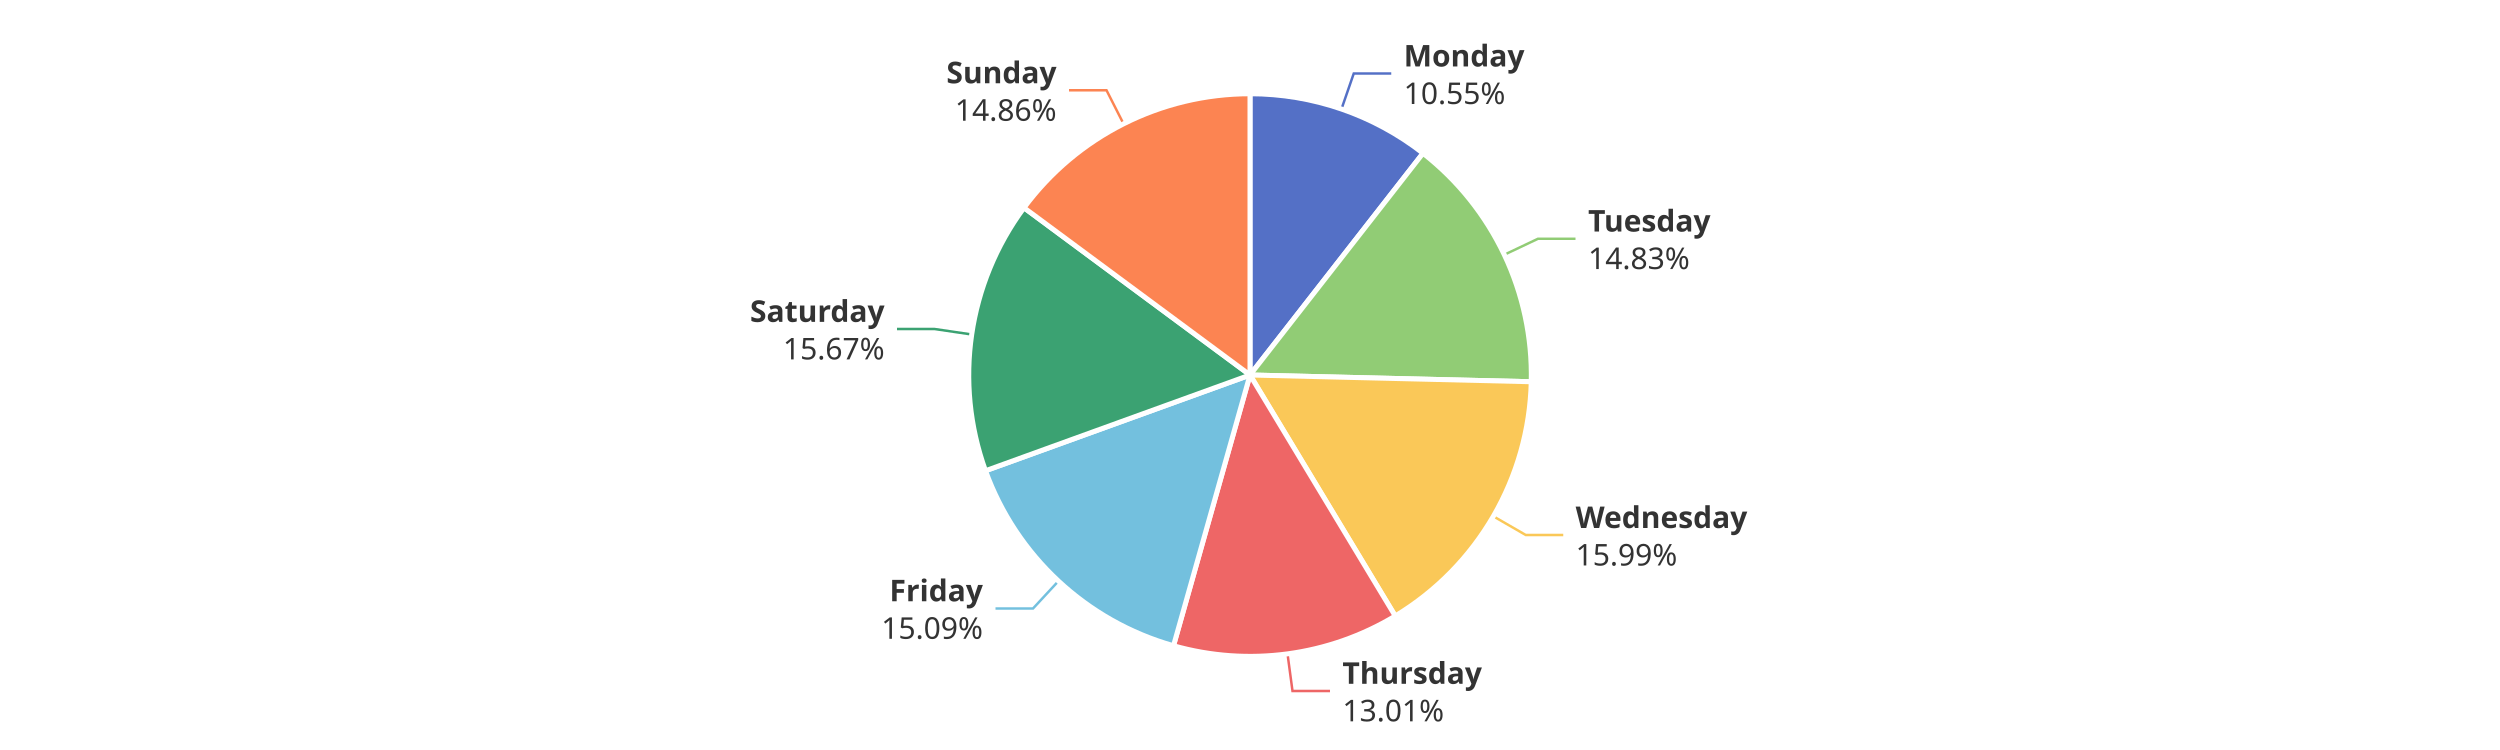
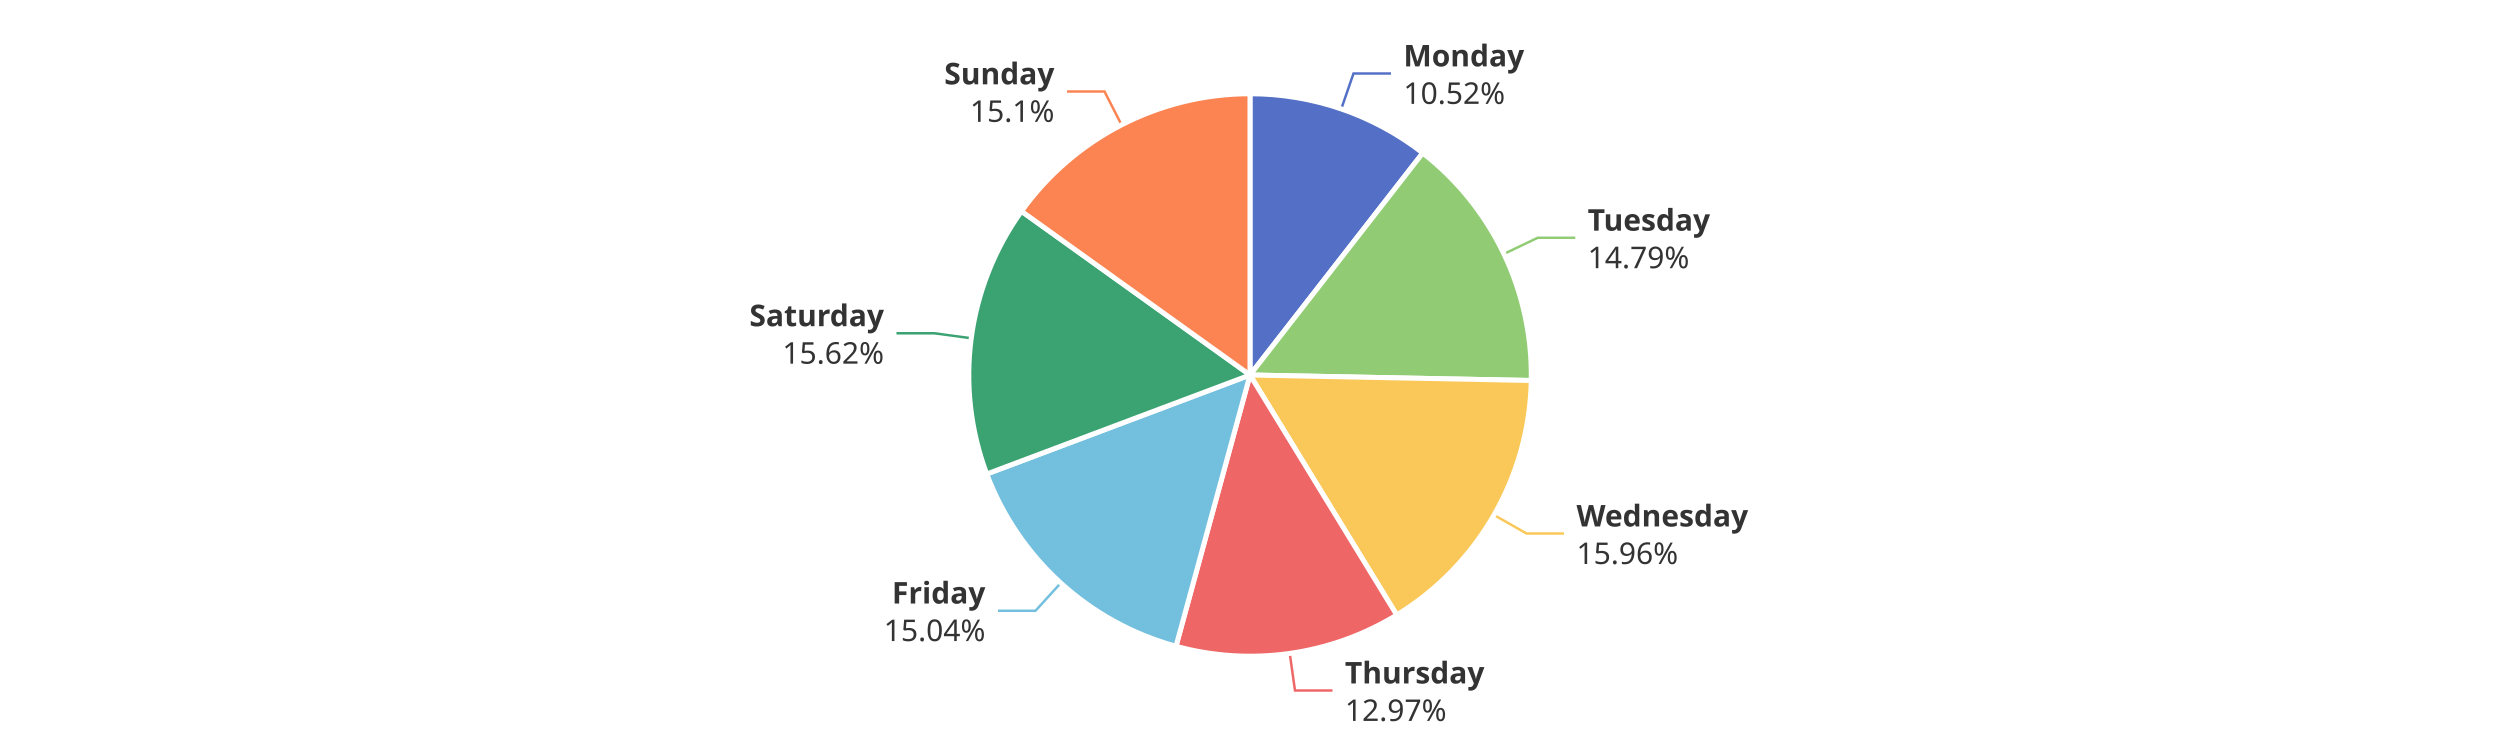
<svg xmlns="http://www.w3.org/2000/svg" width="1000" height="300" version="1.1" baseProfile="full" viewBox="0 0 1000 300">
  <rect width="1000" height="300" x="0" y="0" id="0" fill="#ffffff" />
-   <polyline points="536.6 43.6 541.5 29.4 556.5 29.4" fill="none" stroke="#5470c6" />
-   <polyline points="601.7 101.9 615.2 95.5 630.2 95.5" fill="none" stroke="#91cc75" />
-   <polyline points="597.3 206.5 610.3 214 625.3 214" fill="none" stroke="#fac858" />
-   <polyline points="515 261.5 517 276.4 532 276.4" fill="none" stroke="#ee6666" />
-   <polyline points="423.4 232.4 413.2 243.4 398.2 243.4" fill="none" stroke="#73c0de" />
-   <polyline points="388.7 133.8 373.8 131.6 358.8 131.6" fill="none" stroke="#3ba272" />
-   <polyline points="449.4 49.5 442.6 36.1 427.6 36.1" fill="none" stroke="#fc8452" />
-   <path d="M500 37.5A112.5 112.5 0 0 1 569.2 61.3L500 150Z" fill="#5470c6" stroke="#fff" stroke-width="2" stroke-linejoin="round" />
-   <path d="M569.2 61.3A112.5 112.5 0 0 1 612.5 152.7L500 150Z" fill="#91cc75" stroke="#fff" stroke-width="2" stroke-linejoin="round" />
-   <path d="M612.5 152.7A112.5 112.5 0 0 1 558.1 246.4L500 150Z" fill="#fac858" stroke="#fff" stroke-width="2" stroke-linejoin="round" />
-   <path d="M558.1 246.4A112.5 112.5 0 0 1 469.4 258.3L500 150Z" fill="#ee6666" stroke="#fff" stroke-width="2" stroke-linejoin="round" />
-   <path d="M469.4 258.3A112.5 112.5 0 0 1 394.2 188.3L500 150Z" fill="#73c0de" stroke="#fff" stroke-width="2" stroke-linejoin="round" />
-   <path d="M394.2 188.3A112.5 112.5 0 0 1 409.6 83.1L500 150Z" fill="#3ba272" stroke="#fff" stroke-width="2" stroke-linejoin="round" />
-   <path d="M409.6 83.1A112.5 112.5 0 0 1 500 37.5L500 150Z" fill="#fc8452" stroke="#fff" stroke-width="2" stroke-linejoin="round" />
-   <path d="M0 -15l42.8 0l0 30l-42.8 0Z" transform="translate(561.4889 29.4391)" fill="none" />
-   <text dominant-baseline="central" text-anchor="start" style="font-size:12px;font-family:sans-serif;font-weight:bold;" y="-7.5" transform="translate(561.4889 29.4391)" fill="#333" stroke="rgb(255,255,255)" stroke-width="2" paint-order="stroke" stroke-miterlimit="2">Monday</text>
-   <text dominant-baseline="central" text-anchor="start" style="font-size:12px;font-family:sans-serif;" y="7.5" transform="translate(561.4889 29.4391)" fill="#333" stroke="rgb(255,255,255)" stroke-width="2" paint-order="stroke" stroke-miterlimit="2">10.55%</text>
-   <path d="M0 -15l46.2 0l0 30l-46.2 0Z" transform="translate(635.2458 95.4596)" fill="none" />
-   <text dominant-baseline="central" text-anchor="start" style="font-size:12px;font-family:sans-serif;font-weight:bold;" y="-7.5" transform="translate(635.2458 95.4596)" fill="#333" stroke="rgb(255,255,255)" stroke-width="2" paint-order="stroke" stroke-miterlimit="2">Tuesday</text>
-   <text dominant-baseline="central" text-anchor="start" style="font-size:12px;font-family:sans-serif;" y="7.5" transform="translate(635.2458 95.4596)" fill="#333" stroke="rgb(255,255,255)" stroke-width="2" paint-order="stroke" stroke-miterlimit="2">14.83%</text>
-   <path d="M0 -15l63.6 0l0 30l-63.6 0Z" transform="translate(630.251 214.0389)" fill="none" />
-   <text dominant-baseline="central" text-anchor="start" style="font-size:12px;font-family:sans-serif;font-weight:bold;" y="-7.5" transform="translate(630.251 214.0389)" fill="#333" stroke="rgb(255,255,255)" stroke-width="2" paint-order="stroke" stroke-miterlimit="2">Wednesday</text>
-   <text dominant-baseline="central" text-anchor="start" style="font-size:12px;font-family:sans-serif;" y="7.5" transform="translate(630.251 214.0389)" fill="#333" stroke="rgb(255,255,255)" stroke-width="2" paint-order="stroke" stroke-miterlimit="2">15.99%</text>
-   <path d="M0 -15l50.2 0l0 30l-50.2 0Z" transform="translate(536.973 276.3652)" fill="none" />
-   <text dominant-baseline="central" text-anchor="start" style="font-size:12px;font-family:sans-serif;font-weight:bold;" y="-7.5" transform="translate(536.973 276.3652)" fill="#333" stroke="rgb(255,255,255)" stroke-width="2" paint-order="stroke" stroke-miterlimit="2">Thursday</text>
-   <text dominant-baseline="central" text-anchor="start" style="font-size:12px;font-family:sans-serif;" y="7.5" transform="translate(536.973 276.3652)" fill="#333" stroke="rgb(255,255,255)" stroke-width="2" paint-order="stroke" stroke-miterlimit="2">13.01%</text>
-   <path d="M-40.9 -15l40.9 0l0 30l-40.9 0Z" transform="translate(393.1592 243.3538)" fill="none" />
-   <text dominant-baseline="central" text-anchor="end" style="font-size:12px;font-family:sans-serif;font-weight:bold;" y="-7.5" transform="translate(393.1592 243.3538)" fill="#333" stroke="rgb(255,255,255)" stroke-width="2" paint-order="stroke" stroke-miterlimit="2">Friday</text>
-   <text dominant-baseline="central" text-anchor="end" style="font-size:12px;font-family:sans-serif;" y="7.5" transform="translate(393.1592 243.3538)" fill="#333" stroke="rgb(255,255,255)" stroke-width="2" paint-order="stroke" stroke-miterlimit="2">15.09%</text>
-   <path d="M-48.2 -15l48.2 0l0 30l-48.2 0Z" transform="translate(353.8348 131.599)" fill="none" />
-   <text dominant-baseline="central" text-anchor="end" style="font-size:12px;font-family:sans-serif;font-weight:bold;" y="-7.5" transform="translate(353.8348 131.599)" fill="#333" stroke="rgb(255,255,255)" stroke-width="2" paint-order="stroke" stroke-miterlimit="2">Saturday</text>
-   <text dominant-baseline="central" text-anchor="end" style="font-size:12px;font-family:sans-serif;" y="7.5" transform="translate(353.8348 131.599)" fill="#333" stroke="rgb(255,255,255)" stroke-width="2" paint-order="stroke" stroke-miterlimit="2">15.67%</text>
-   <path d="M-40.9 -15l40.9 0l0 30l-40.9 0Z" transform="translate(422.6164 36.1432)" fill="none" />
-   <text dominant-baseline="central" text-anchor="end" style="font-size:12px;font-family:sans-serif;font-weight:bold;" y="-7.5" transform="translate(422.6164 36.1432)" fill="#333" stroke="rgb(255,255,255)" stroke-width="2" paint-order="stroke" stroke-miterlimit="2">Sunday</text>
-   <text dominant-baseline="central" text-anchor="end" style="font-size:12px;font-family:sans-serif;" y="7.5" transform="translate(422.6164 36.1432)" fill="#333" stroke="rgb(255,255,255)" stroke-width="2" paint-order="stroke" stroke-miterlimit="2">14.86%</text>
+   <polyline points="536.5 43.6 541.4 29.4 556.4 29.4" fill="none" stroke="#5470c6" />
+   <polyline points="601.5 101.6 615.1 95.1 630.1 95.1" fill="none" stroke="#91cc75" />
+   <polyline points="597.6 206 610.6 213.4 625.6 213.4" fill="none" stroke="#fac858" />
+   <polyline points="515.9 261.4 518 276.2 533 276.2" fill="none" stroke="#ee6666" />
+   <polyline points="424.3 233.2 414.2 244.3 399.2 244.3" fill="none" stroke="#73c0de" />
+   <polyline points="388.5 135.3 373.6 133.3 358.6 133.3" fill="none" stroke="#3ba272" />
+   <polyline points="448.6 49.9 441.8 36.6 426.8 36.6" fill="none" stroke="#fc8452" />
+   <path d="M500 37.5A112.5 112.5 0 0 1 569.1 61.2L500 150Z" fill="#5470c6" stroke="#fff" stroke-width="2" stroke-linejoin="round" />
+   <path d="M569.1 61.2A112.5 112.5 0 0 1 612.5 152.2L500 150Z" fill="#91cc75" stroke="#fff" stroke-width="2" stroke-linejoin="round" />
+   <path d="M612.5 152.2A112.5 112.5 0 0 1 558.7 246L500 150Z" fill="#fac858" stroke="#fff" stroke-width="2" stroke-linejoin="round" />
+   <path d="M558.7 246A112.5 112.5 0 0 1 470.4 258.5L500 150Z" fill="#ee6666" stroke="#fff" stroke-width="2" stroke-linejoin="round" />
+   <path d="M470.4 258.5A112.5 112.5 0 0 1 394.7 189.6L500 150Z" fill="#73c0de" stroke="#fff" stroke-width="2" stroke-linejoin="round" />
+   <path d="M394.7 189.6A112.5 112.5 0 0 1 408.6 84.5L500 150Z" fill="#3ba272" stroke="#fff" stroke-width="2" stroke-linejoin="round" />
+   <path d="M408.6 84.5A112.5 112.5 0 0 1 500 37.5L500 150Z" fill="#fc8452" stroke="#fff" stroke-width="2" stroke-linejoin="round" />
+   <path d="M0 -15l42.8 0l0 30l-42.8 0Z" transform="translate(561.3792 29.4015)" fill="none" />
+   <text dominant-baseline="central" text-anchor="start" style="font-size:12px;font-family:sans-serif;font-weight:bold;" y="-7.5" transform="translate(561.3792 29.4015)" fill="#333" stroke="rgb(255,255,255)" stroke-width="2" paint-order="stroke" stroke-miterlimit="2">Monday</text>
+   <text dominant-baseline="central" text-anchor="start" style="font-size:12px;font-family:sans-serif;" y="7.5" transform="translate(561.3792 29.4015)" fill="#333" stroke="rgb(255,255,255)" stroke-width="2" paint-order="stroke" stroke-miterlimit="2">10.52%</text>
+   <path d="M0 -15l46.2 0l0 30l-46.2 0Z" transform="translate(635.0801 95.1107)" fill="none" />
+   <text dominant-baseline="central" text-anchor="start" style="font-size:12px;font-family:sans-serif;font-weight:bold;" y="-7.5" transform="translate(635.0801 95.1107)" fill="#333" stroke="rgb(255,255,255)" stroke-width="2" paint-order="stroke" stroke-miterlimit="2">Tuesday</text>
+   <text dominant-baseline="central" text-anchor="start" style="font-size:12px;font-family:sans-serif;" y="7.5" transform="translate(635.0801 95.1107)" fill="#333" stroke="rgb(255,255,255)" stroke-width="2" paint-order="stroke" stroke-miterlimit="2">14.79%</text>
+   <path d="M0 -15l63.6 0l0 30l-63.6 0Z" transform="translate(630.5981 213.4375)" fill="none" />
+   <text dominant-baseline="central" text-anchor="start" style="font-size:12px;font-family:sans-serif;font-weight:bold;" y="-7.5" transform="translate(630.5981 213.4375)" fill="#333" stroke="rgb(255,255,255)" stroke-width="2" paint-order="stroke" stroke-miterlimit="2">Wednesday</text>
+   <text dominant-baseline="central" text-anchor="start" style="font-size:12px;font-family:sans-serif;" y="7.5" transform="translate(630.5981 213.4375)" fill="#333" stroke="rgb(255,255,255)" stroke-width="2" paint-order="stroke" stroke-miterlimit="2">15.96%</text>
+   <path d="M0 -15l50.2 0l0 30l-50.2 0Z" transform="translate(537.9667 276.2278)" fill="none" />
+   <text dominant-baseline="central" text-anchor="start" style="font-size:12px;font-family:sans-serif;font-weight:bold;" y="-7.5" transform="translate(537.9667 276.2278)" fill="#333" stroke="rgb(255,255,255)" stroke-width="2" paint-order="stroke" stroke-miterlimit="2">Thursday</text>
+   <text dominant-baseline="central" text-anchor="start" style="font-size:12px;font-family:sans-serif;" y="7.5" transform="translate(537.9667 276.2278)" fill="#333" stroke="rgb(255,255,255)" stroke-width="2" paint-order="stroke" stroke-miterlimit="2">12.97%</text>
+   <path d="M-40.9 -15l40.9 0l0 30l-40.9 0Z" transform="translate(394.1543 244.2697)" fill="none" />
+   <text dominant-baseline="central" text-anchor="end" style="font-size:12px;font-family:sans-serif;font-weight:bold;" y="-7.5" transform="translate(394.1543 244.2697)" fill="#333" stroke="rgb(255,255,255)" stroke-width="2" paint-order="stroke" stroke-miterlimit="2">Friday</text>
+   <text dominant-baseline="central" text-anchor="end" style="font-size:12px;font-family:sans-serif;" y="7.5" transform="translate(394.1543 244.2697)" fill="#333" stroke="rgb(255,255,255)" stroke-width="2" paint-order="stroke" stroke-miterlimit="2">15.04%</text>
+   <path d="M-48.2 -15l48.2 0l0 30l-48.2 0Z" transform="translate(353.5954 133.3232)" fill="none" />
+   <text dominant-baseline="central" text-anchor="end" style="font-size:12px;font-family:sans-serif;font-weight:bold;" y="-7.5" transform="translate(353.5954 133.3232)" fill="#333" stroke="rgb(255,255,255)" stroke-width="2" paint-order="stroke" stroke-miterlimit="2">Saturday</text>
+   <text dominant-baseline="central" text-anchor="end" style="font-size:12px;font-family:sans-serif;" y="7.5" transform="translate(353.5954 133.3232)" fill="#333" stroke="rgb(255,255,255)" stroke-width="2" paint-order="stroke" stroke-miterlimit="2">15.62%</text>
+   <path d="M-40.9 -15l40.9 0l0 30l-40.9 0Z" transform="translate(421.7542 36.5818)" fill="none" />
+   <text dominant-baseline="central" text-anchor="end" style="font-size:12px;font-family:sans-serif;font-weight:bold;" y="-7.5" transform="translate(421.7542 36.5818)" fill="#333" stroke="rgb(255,255,255)" stroke-width="2" paint-order="stroke" stroke-miterlimit="2">Sunday</text>
+   <text dominant-baseline="central" text-anchor="end" style="font-size:12px;font-family:sans-serif;" y="7.5" transform="translate(421.7542 36.5818)" fill="#333" stroke="rgb(255,255,255)" stroke-width="2" paint-order="stroke" stroke-miterlimit="2">15.1%</text>
</svg>
